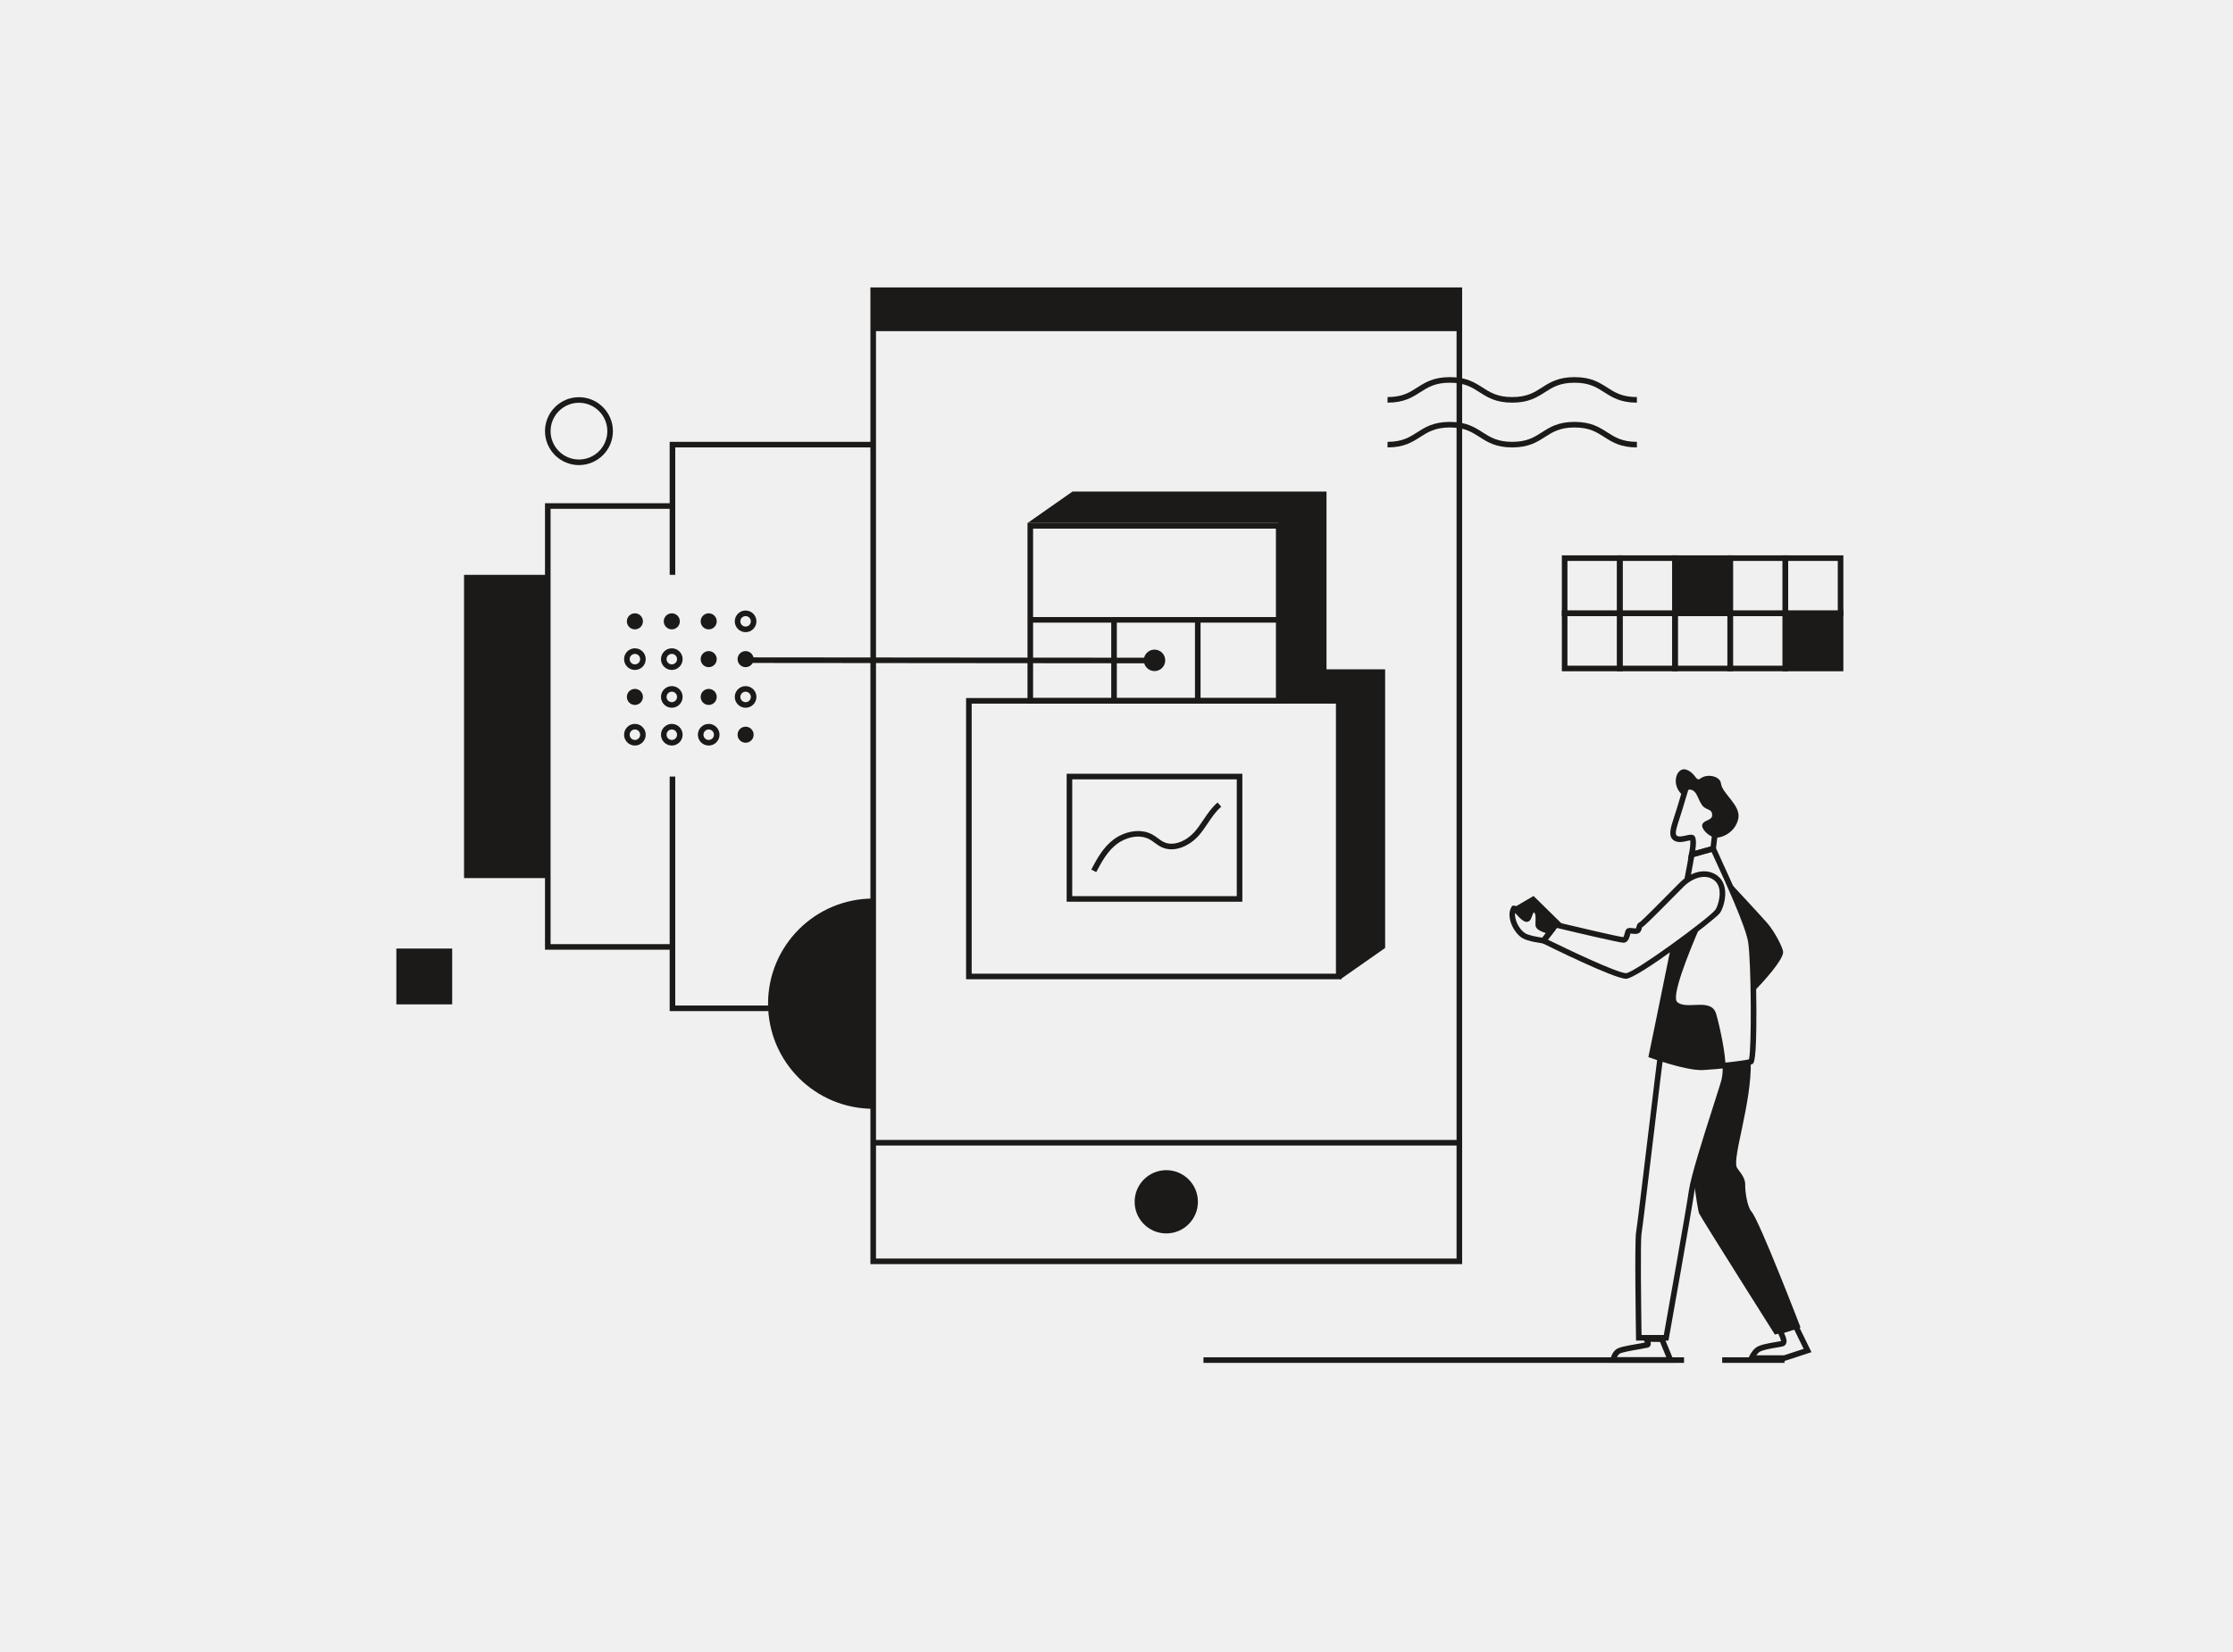
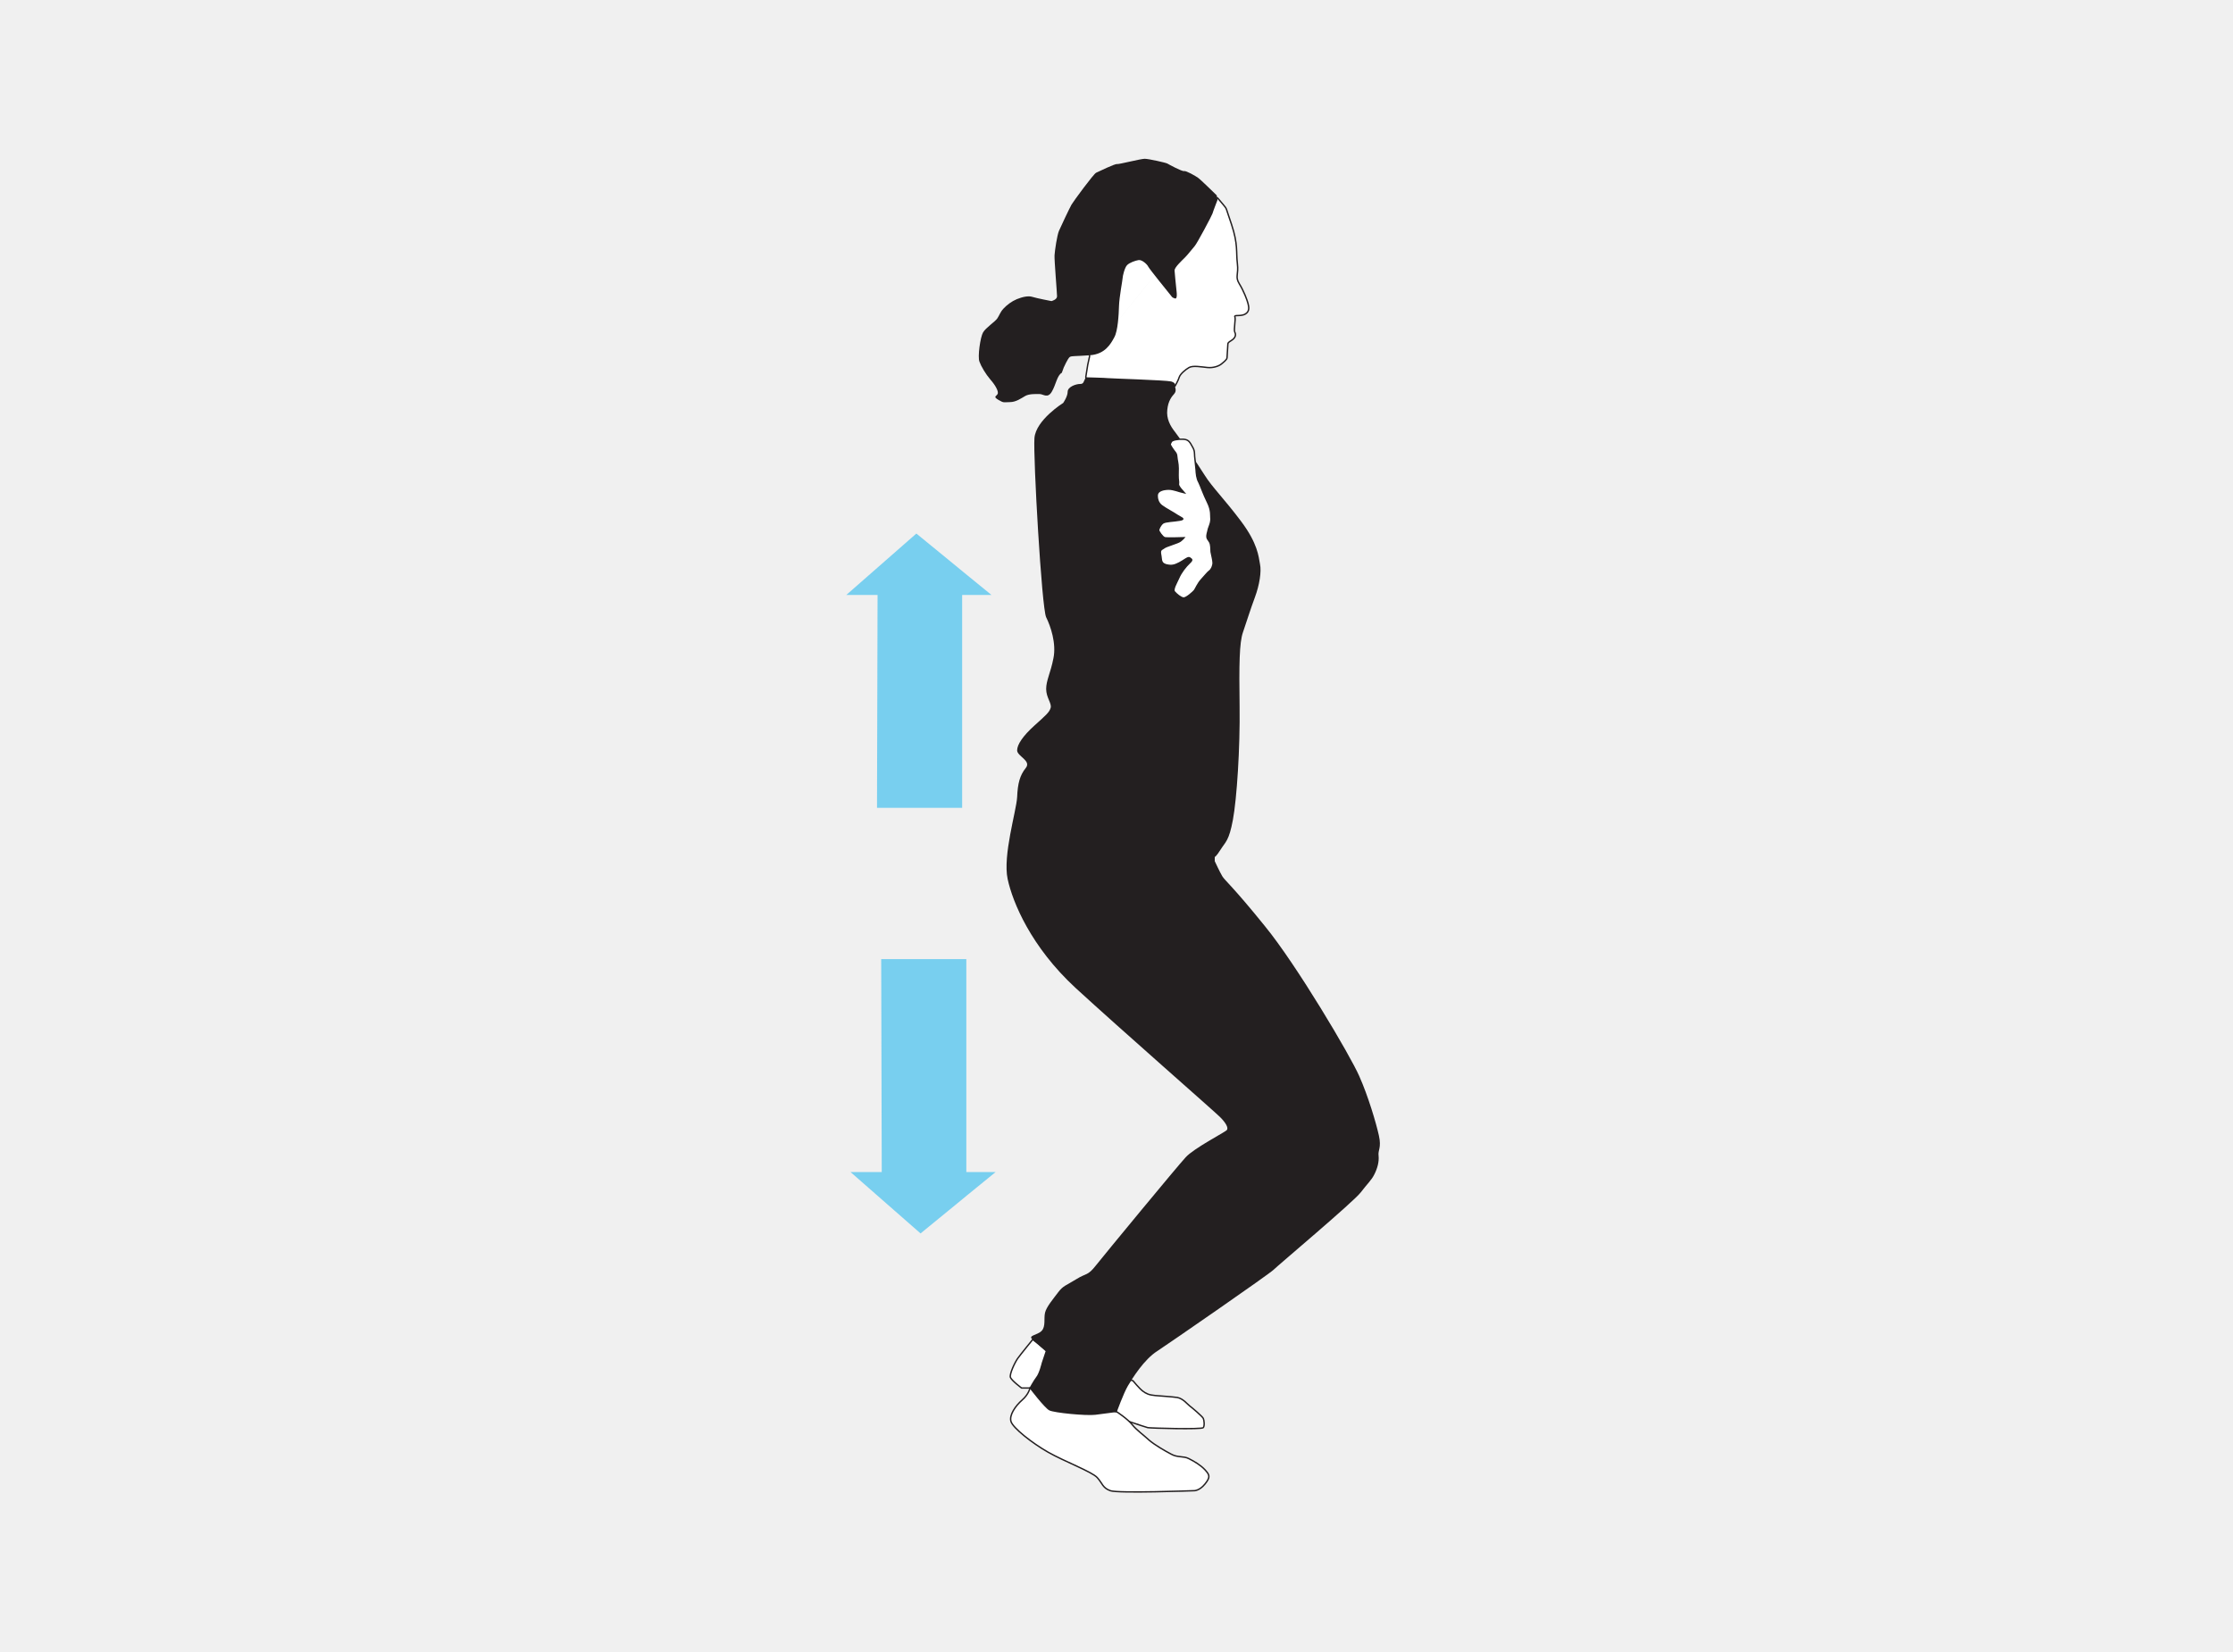
- <svg xmlns="http://www.w3.org/2000/svg" width="800px" height="592px" viewBox="0 0 800 592" version="1.1">
-   <g id="Scenarios" stroke="none" stroke-width="1" fill="none" fill-rule="evenodd">
-     <g id="-g-Exyte_Illustrations" transform="translate(-301, -842)" fill="#1B1A19">
-       <g id="Csort" transform="translate(443, 945)">
-         <polygon id="Fill-1" points="289.159 385.391 461.333 385.391 461.333 383.391 289.159 383.391" />
-         <path d="M171.834,348 L379.833,348 L379.833,2 L171.834,2 L171.834,348 Z M169.834,350 L381.833,350 L381.833,0 L169.834,0 L169.834,350 Z" id="Fill-2" />
-         <polygon id="Fill-3" points="24.25 211.667 54.25 211.667 54.25 103 24.25 103" />
-         <polyline id="Fill-4" points="98.917 237.333 53.25 237.333 53.25 77.333 98.917 77.333 98.917 79.333 55.25 79.333 55.25 235.333 98.917 235.333 98.917 237.333" />
-         <polyline id="Fill-5" points="99.917 103 97.917 103 97.917 55.333 170.834 55.333 170.834 57.333 99.917 57.333 99.917 103" />
-         <polyline id="Fill-6" points="170.834 259.333 97.917 259.333 97.917 175.279 99.917 175.279 99.917 257.333 170.834 257.333 170.834 259.333" />
-         <polygon id="Fill-7" points="170.834 15.667 380.833 15.667 380.833 1 170.834 1" />
-         <path d="M287.167,327.667 C287.167,333.926 282.093,339 275.833,339 C269.574,339 264.5,333.926 264.5,327.667 C264.5,321.408 269.574,316.333 275.833,316.333 C282.093,316.333 287.167,321.408 287.167,327.667" id="Fill-8" />
-         <path d="M170.834,219 C150.031,219 133.167,235.865 133.167,256.667 C133.167,277.47 150.031,294.333 170.834,294.333 L170.834,219" id="Fill-9" />
-         <polygon id="Fill-10" points="0 256.917 20 256.917 20 236.917 0 236.917" />
-         <path d="M65.417,41.333 C59.811,41.333 55.25,45.894 55.25,51.5 C55.25,57.107 59.811,61.667 65.417,61.667 C71.023,61.667 75.584,57.107 75.584,51.5 C75.584,45.894 71.023,41.333 65.417,41.333 Z M65.417,63.667 C58.708,63.667 53.25,58.209 53.25,51.5 C53.25,44.791 58.708,39.333 65.417,39.333 C72.126,39.333 77.584,44.791 77.584,51.5 C77.584,58.209 72.126,63.667 65.417,63.667 L65.417,63.667 Z" id="Fill-11" />
-         <path d="M88.339,119.66 C88.339,121.249 87.051,122.537 85.462,122.537 C83.872,122.537 82.584,121.249 82.584,119.66 C82.584,118.071 83.872,116.782 85.462,116.782 C87.051,116.782 88.339,118.071 88.339,119.66" id="Fill-12" />
-         <path d="M101.56,119.66 C101.56,121.249 100.271,122.537 98.682,122.537 C97.092,122.537 95.804,121.249 95.804,119.66 C95.804,118.071 97.092,116.782 98.682,116.782 C100.271,116.782 101.56,118.071 101.56,119.66" id="Fill-13" />
-         <path d="M114.78,119.66 C114.78,121.249 113.491,122.537 111.902,122.537 C110.313,122.537 109.024,121.249 109.024,119.66 C109.024,118.071 110.313,116.782 111.902,116.782 C113.491,116.782 114.78,118.071 114.78,119.66" id="Fill-14" />
-         <path d="M125.122,117.782 C124.087,117.782 123.244,118.624 123.244,119.66 C123.244,120.695 124.087,121.537 125.122,121.537 C126.158,121.537 127,120.695 127,119.66 C127,118.624 126.158,117.782 125.122,117.782 Z M125.122,123.537 C122.984,123.537 121.244,121.798 121.244,119.66 C121.244,117.521 122.984,115.782 125.122,115.782 C127.26,115.782 129,117.521 129,119.66 C129,121.798 127.26,123.537 125.122,123.537 L125.122,123.537 Z" id="Fill-15" />
-         <path d="M85.462,131.324 C84.426,131.324 83.584,132.166 83.584,133.202 C83.584,134.238 84.426,135.08 85.462,135.08 C86.497,135.08 87.339,134.238 87.339,133.202 C87.339,132.166 86.497,131.324 85.462,131.324 Z M85.462,137.08 C83.323,137.08 81.584,135.341 81.584,133.202 C81.584,131.064 83.323,129.324 85.462,129.324 C87.6,129.324 89.339,131.064 89.339,133.202 C89.339,135.341 87.6,137.08 85.462,137.08 L85.462,137.08 Z" id="Fill-16" />
-         <path d="M98.682,131.324 C97.646,131.324 96.804,132.166 96.804,133.202 C96.804,134.238 97.646,135.08 98.682,135.08 C99.717,135.08 100.56,134.238 100.56,133.202 C100.56,132.166 99.717,131.324 98.682,131.324 Z M98.682,137.08 C96.544,137.08 94.804,135.341 94.804,133.202 C94.804,131.064 96.544,129.324 98.682,129.324 C100.82,129.324 102.56,131.064 102.56,133.202 C102.56,135.341 100.82,137.08 98.682,137.08 L98.682,137.08 Z" id="Fill-17" />
-         <path d="M114.78,133.202 C114.78,134.791 113.491,136.08 111.902,136.08 C110.313,136.08 109.024,134.791 109.024,133.202 C109.024,131.613 110.313,130.324 111.902,130.324 C113.491,130.324 114.78,131.613 114.78,133.202" id="Fill-18" />
-         <path d="M128,133.202 C128,134.791 126.712,136.08 125.122,136.08 C123.533,136.08 122.244,134.791 122.244,133.202 C122.244,131.613 123.533,130.324 125.122,130.324 C126.712,130.324 128,131.613 128,133.202" id="Fill-19" />
-         <path d="M88.339,146.744 C88.339,148.334 87.051,149.622 85.462,149.622 C83.872,149.622 82.584,148.334 82.584,146.744 C82.584,145.155 83.872,143.867 85.462,143.867 C87.051,143.867 88.339,145.155 88.339,146.744" id="Fill-20" />
-         <path d="M98.682,144.867 C97.646,144.867 96.804,145.709 96.804,146.744 C96.804,147.78 97.646,148.622 98.682,148.622 C99.717,148.622 100.56,147.78 100.56,146.744 C100.56,145.709 99.717,144.867 98.682,144.867 Z M98.682,150.622 C96.544,150.622 94.804,148.883 94.804,146.744 C94.804,144.606 96.544,142.867 98.682,142.867 C100.82,142.867 102.56,144.606 102.56,146.744 C102.56,148.883 100.82,150.622 98.682,150.622 L98.682,150.622 Z" id="Fill-21" />
-         <path d="M114.78,146.744 C114.78,148.334 113.491,149.622 111.902,149.622 C110.313,149.622 109.024,148.334 109.024,146.744 C109.024,145.155 110.313,143.867 111.902,143.867 C113.491,143.867 114.78,145.155 114.78,146.744" id="Fill-22" />
-         <path d="M125.122,144.867 C124.087,144.867 123.244,145.709 123.244,146.744 C123.244,147.78 124.087,148.622 125.122,148.622 C126.158,148.622 127,147.78 127,146.744 C127,145.709 126.158,144.867 125.122,144.867 Z M125.122,150.622 C122.984,150.622 121.244,148.883 121.244,146.744 C121.244,144.606 122.984,142.867 125.122,142.867 C127.26,142.867 129,144.606 129,146.744 C129,148.883 127.26,150.622 125.122,150.622 L125.122,150.622 Z" id="Fill-23" />
-         <path d="M85.462,158.409 C84.426,158.409 83.584,159.251 83.584,160.287 C83.584,161.323 84.426,162.165 85.462,162.165 C86.497,162.165 87.339,161.323 87.339,160.287 C87.339,159.251 86.497,158.409 85.462,158.409 Z M85.462,164.165 C83.323,164.165 81.584,162.426 81.584,160.287 C81.584,158.149 83.323,156.409 85.462,156.409 C87.6,156.409 89.339,158.149 89.339,160.287 C89.339,162.426 87.6,164.165 85.462,164.165 L85.462,164.165 Z" id="Fill-24" />
-         <path d="M98.682,158.409 C97.646,158.409 96.804,159.251 96.804,160.287 C96.804,161.323 97.646,162.165 98.682,162.165 C99.717,162.165 100.56,161.323 100.56,160.287 C100.56,159.251 99.717,158.409 98.682,158.409 Z M98.682,164.165 C96.544,164.165 94.804,162.426 94.804,160.287 C94.804,158.149 96.544,156.409 98.682,156.409 C100.82,156.409 102.56,158.149 102.56,160.287 C102.56,162.426 100.82,164.165 98.682,164.165 L98.682,164.165 Z" id="Fill-25" />
-         <path d="M111.902,158.409 C110.866,158.409 110.024,159.251 110.024,160.287 C110.024,161.323 110.866,162.165 111.902,162.165 C112.938,162.165 113.78,161.323 113.78,160.287 C113.78,159.251 112.938,158.409 111.902,158.409 Z M111.902,164.165 C109.764,164.165 108.024,162.426 108.024,160.287 C108.024,158.149 109.764,156.409 111.902,156.409 C114.04,156.409 115.78,158.149 115.78,160.287 C115.78,162.426 114.04,164.165 111.902,164.165 L111.902,164.165 Z" id="Fill-26" />
-         <path d="M128,160.287 C128,161.876 126.712,163.165 125.122,163.165 C123.533,163.165 122.244,161.876 122.244,160.287 C122.244,158.698 123.533,157.409 125.122,157.409 C126.712,157.409 128,158.698 128,160.287" id="Fill-27" />
-         <path d="M226.115,149.125 L317.115,149.125 L317.115,84.438 L226.115,84.438 L226.115,149.125 Z M228.115,147.125 L315.115,147.125 L315.115,86.438 L228.115,86.438 L228.115,147.125 Z" id="Fill-28" />
-         <path d="M206.115,245.917 L336.615,245.917 L336.615,149.146 L206.115,149.146 L206.115,245.917 Z M204.115,247.917 L338.615,247.917 L338.615,147.146 L204.115,147.146 L204.115,247.917 Z" id="Fill-29" />
-         <polygon id="Fill-30" points="170.834 307.5 380.833 307.5 380.833 305.5 170.834 305.5" />
-         <path d="M242.143,218.134 L301.088,218.134 L301.088,176.279 L242.143,176.279 L242.143,218.134 Z M240.143,220.134 L303.088,220.134 L303.088,174.279 L240.143,174.279 L240.143,220.134 Z" id="Fill-31" />
-         <polyline id="Fill-32" points="272.114 134.7 124.313 134.569 124.315 132.569 272.116 132.7 272.114 134.7" />
-         <polyline id="Fill-33" points="333.24 136.855 354.24 136.855 354.24 236.708 338.115 248 338.115 148.146 316.115 148.146 316.115 84.438 226.115 84.438 242.24 73.147 333.24 73.147 333.24 136.855" />
-         <path d="M275.46,133.636 C275.46,135.759 273.738,137.48 271.615,137.48 C269.492,137.48 267.771,135.759 267.771,133.636 C267.771,131.513 269.492,129.791 271.615,129.791 C273.738,129.791 275.46,131.513 275.46,133.636" id="Fill-34" />
-         <path d="M419.552,115.782 L437.323,115.782 L437.323,98.01 L419.552,98.01 L419.552,115.782 Z M417.552,117.782 L439.323,117.782 L439.323,96.01 L417.552,96.01 L417.552,117.782 Z" id="Fill-35" />
-         <path d="M439.323,115.782 L457.095,115.782 L457.095,98.01 L439.323,98.01 L439.323,115.782 Z M437.323,117.782 L459.095,117.782 L459.095,96.01 L437.323,96.01 L437.323,117.782 Z" id="Fill-36" />
-         <polygon id="Fill-37" points="458.095 116.782 477.866 116.782 477.866 97.01 458.095 97.01" />
-         <path d="M459.095,115.782 L476.866,115.782 L476.866,98.01 L459.095,98.01 L459.095,115.782 Z M457.095,117.782 L478.866,117.782 L478.866,96.01 L457.095,96.01 L457.095,117.782 Z" id="Fill-38" />
-         <path d="M478.866,115.782 L496.637,115.782 L496.637,98.01 L478.866,98.01 L478.866,115.782 Z M476.866,117.782 L498.637,117.782 L498.637,96.01 L476.866,96.01 L476.866,117.782 Z" id="Fill-39" />
-         <path d="M419.552,135.553 L437.323,135.553 L437.323,117.782 L419.552,117.782 L419.552,135.553 Z M417.552,137.553 L439.323,137.553 L439.323,115.782 L417.552,115.782 L417.552,137.553 Z" id="Fill-40" />
-         <path d="M439.323,135.553 L457.095,135.553 L457.095,117.782 L439.323,117.782 L439.323,135.553 Z M437.323,137.553 L459.095,137.553 L459.095,115.782 L437.323,115.782 L437.323,137.553 Z" id="Fill-41" />
-         <path d="M459.095,135.553 L476.866,135.553 L476.866,117.782 L459.095,117.782 L459.095,135.553 Z M457.095,137.553 L478.866,137.553 L478.866,115.782 L457.095,115.782 L457.095,137.553 Z" id="Fill-42" />
-         <path d="M478.866,135.553 L496.637,135.553 L496.637,117.782 L478.866,117.782 L478.866,135.553 Z M476.866,137.553 L498.637,137.553 L498.637,115.782 L476.866,115.782 L476.866,137.553 Z" id="Fill-43" />
-         <path d="M498.637,115.782 L516.408,115.782 L516.408,98.01 L498.637,98.01 L498.637,115.782 Z M496.637,117.782 L518.408,117.782 L518.408,96.01 L496.637,96.01 L496.637,117.782 Z" id="Fill-44" />
-         <polygon id="Fill-45" points="497.637 136.553 517.408 136.553 517.408 116.782 497.637 116.782" />
-         <path d="M498.637,135.553 L516.408,135.553 L516.408,117.782 L498.637,117.782 L498.637,135.553 Z M496.637,137.553 L518.408,137.553 L518.408,115.782 L496.637,115.782 L496.637,137.553 Z" id="Fill-46" />
-         <path d="M446.107,375.404 L454.075,375.404 C455.172,369.263 462.029,330.819 463.063,323.63 C463.832,318.281 468.452,303.84 471.826,293.295 C473.343,288.556 474.652,284.462 474.832,283.565 C475.188,281.786 475.191,280.317 475.153,279.538 L454.265,272.475 C453.646,277.124 451.973,291.046 450.35,304.555 C448.322,321.423 446.408,337.356 446.107,339.012 C445.665,341.437 445.944,365.213 446.107,375.404 Z M455.749,377.404 L444.14,377.404 L444.123,376.42 C444.1,375.011 443.554,341.867 444.14,338.654 C444.43,337.057 446.43,320.413 448.364,304.317 C450.251,288.615 452.033,273.784 452.451,270.993 L452.629,269.811 L477.004,278.053 L477.088,278.665 C477.101,278.758 477.393,280.958 476.793,283.957 C476.592,284.965 475.392,288.715 473.731,293.906 C470.568,303.791 465.788,318.731 465.043,323.915 C463.919,331.727 455.977,376.132 455.897,376.579 L455.749,377.404 L455.749,377.404 Z" id="Fill-47" />
-         <path d="M467.538,280.471 C461.474,280.471 449.877,276.281 449.37,276.096 L448.558,275.801 L448.733,274.954 C448.775,274.752 452.953,254.525 456.764,235.671 L458.725,236.068 C455.358,252.725 451.703,270.453 450.868,274.503 C453.725,275.494 463.342,278.717 468.019,278.459 C473.716,278.175 482.536,277.138 484.59,276.618 C485.588,272.839 485.398,241.509 484.29,234.586 C483.372,228.85 476.053,212.912 472.535,205.254 C471.983,204.051 471.522,203.046 471.19,202.308 L464.963,204.059 C464.73,205.537 464.219,208.317 463.441,212.347 L461.478,211.968 C462.383,207.273 462.922,204.302 463.078,203.139 L463.166,202.488 L472.323,199.911 L472.67,200.714 C472.973,201.415 473.57,202.716 474.353,204.419 C477.907,212.159 485.304,228.264 486.265,234.27 C486.893,238.191 487.213,249.532 487.245,258.41 C487.316,277.712 486.392,278.082 485.649,278.379 C483.913,279.075 473.296,280.199 468.118,280.457 C467.932,280.466 467.737,280.471 467.538,280.471" id="Fill-48" />
-         <path d="M487.236,382.666 L497.173,382.666 L504.18,380.367 L500.822,373.506 L497.154,374.639 C498.047,376.587 498.239,377.64 497.9,378.457 C497.703,378.935 497.327,379.278 496.816,379.449 C496.453,379.569 495.832,379.675 494.674,379.867 C492.762,380.182 489.563,380.711 488.431,381.428 C487.994,381.705 487.579,382.182 487.236,382.666 Z M497.493,384.666 L483.952,384.666 L484.589,383.255 C484.702,383.003 485.746,380.761 487.36,379.739 C488.723,378.875 491.442,378.373 494.348,377.893 C495.029,377.781 495.732,377.664 496.059,377.585 C496.052,377.287 495.87,376.503 494.856,374.474 L494.328,373.419 L501.867,371.09 L506.986,381.55 L497.493,384.666 L497.493,384.666 Z" id="Fill-49" />
-         <path d="M437.315,383.333 L454.955,383.333 L452.731,377.901 L449.327,377.854 C449.467,378.384 449.459,378.838 449.239,379.239 C448.87,379.916 448.149,379.993 447.717,380.039 C447.544,380.058 447.38,380.076 447.262,380.116 C446.891,380.239 446.146,380.368 444.749,380.605 C442.861,380.926 438.932,381.593 438.211,382.133 C437.816,382.43 437.522,382.89 437.315,383.333 Z M457.936,385.333 L434.765,385.333 L434.959,384.169 C435,383.924 435.404,381.739 437.012,380.534 C438.038,379.764 440.848,379.24 444.414,378.633 C445.339,378.476 446.388,378.298 446.629,378.217 C446.867,378.138 447.096,378.1 447.297,378.075 C447.227,377.89 447.114,377.632 446.939,377.281 L446.203,375.811 L454.08,375.918 L457.936,385.333 L457.936,385.333 Z" id="Fill-50" />
-         <path d="M463.814,196.114 C463.973,196.114 464.124,196.127 464.268,196.156 C464.856,196.275 466.166,196.54 465.333,201.877 L470.839,200.328 L472.289,188.314 L468.134,180.465 L463.159,179.025 L460.838,186.74 C460.465,188.013 460.072,189.203 459.712,190.298 C458.794,193.081 457.927,195.709 458.671,196.407 C459.321,197.02 460.83,196.676 462.042,196.401 C462.704,196.249 463.298,196.114 463.814,196.114 Z M462.773,204.675 L463.088,203.077 C463.483,201.079 463.675,198.961 463.556,198.133 C463.254,198.175 462.827,198.273 462.486,198.35 C460.901,198.711 458.731,199.205 457.302,197.866 C455.628,196.294 456.544,193.517 457.813,189.672 C458.167,188.596 458.553,187.426 458.919,186.175 L458.921,186.167 L461.814,176.554 L469.505,178.78 L474.35,187.931 L472.665,201.893 L462.773,204.675 L462.773,204.675 Z" id="Fill-51" />
-         <path d="M460.548,181.719 C456.402,177.789 458.841,171.537 462.235,172.842 C465.629,174.148 465.525,177.255 467.195,175.975 C469.615,174.122 474.256,175.086 474.569,177.789 C474.989,181.408 481.736,185.539 480.771,190.334 C479.791,195.201 474.919,197.397 472.569,197.136 C470.22,196.874 467.273,193.939 467.902,192.372 C468.533,190.806 471.402,191.036 471.402,189.122 C471.402,186.599 469.194,187.572 467.736,185.455 C466.277,183.339 466.057,181.076 464.402,180.205 C462.472,179.189 460.548,181.719 460.548,181.719" id="Fill-52" />
-         <path d="M400.817,224.159 C400.447,226.5 402.26,230.047 404.372,231.414 C405.601,232.209 408.864,232.786 410.562,233.019 L411.837,231.382 C410.15,230.851 408.53,230.083 408.211,229.043 C408.058,228.546 408.084,227.916 408.117,227.118 C408.164,225.985 408.235,224.272 407.519,223.919 C407.275,224.155 406.957,225.028 406.816,225.414 C406.566,226.105 406.367,226.65 405.972,226.978 C404.494,228.206 402.72,226.254 401.155,224.529 C401.05,224.413 400.934,224.285 400.817,224.159 Z M411.443,235.141 L410.885,235.076 C410.32,235.011 405.307,234.401 403.286,233.094 C399.954,230.937 397.522,225.185 399.505,222.032 L399.77,221.612 L400.341,221.519 C401.061,221.469 401.558,221.997 402.636,223.185 C403.158,223.761 404.168,224.873 404.748,225.233 C404.811,225.076 404.879,224.888 404.937,224.732 C405.306,223.715 405.765,222.451 406.808,222.031 C407.159,221.89 407.721,221.791 408.399,222.123 C410.288,223.049 410.185,225.547 410.115,227.201 C410.097,227.655 410.071,228.277 410.123,228.455 C410.358,228.738 412.121,229.442 413.781,229.845 L415.285,230.21 L411.443,235.141 L411.443,235.141 Z" id="Fill-53" />
-         <path d="M412.542,233.731 C420.127,237.468 437.143,245.547 440.529,245.75 C443.571,245.589 469.988,226.273 472.534,223.047 C473.503,221.821 475.44,215.701 472.612,212.873 C469.561,209.822 464.642,211.41 461.359,214.555 C460.965,214.933 459.76,216.156 458.195,217.741 C448.787,227.277 446.985,228.942 446.306,229.297 C446.274,229.393 446.238,229.53 446.212,229.63 C446.063,230.205 445.814,231.169 444.842,231.523 C444.165,231.77 443.373,231.673 442.674,231.589 C442.511,231.57 442.297,231.543 442.124,231.531 C442.09,231.653 442.054,231.791 442.023,231.909 C441.747,232.962 441.285,234.727 439.734,234.831 C439.721,234.832 439.705,234.832 439.689,234.832 C438.166,234.833 422.994,231.253 415.811,229.537 L412.542,233.731 Z M440.492,247.749 C440.471,247.749 440.45,247.749 440.43,247.747 C435.843,247.493 413.13,236.259 410.555,234.979 L409.459,234.434 L415.024,227.293 L415.65,227.443 C424.125,229.47 437.916,232.677 439.562,232.829 C439.773,232.608 439.991,231.77 440.088,231.402 C440.257,230.756 440.379,230.29 440.71,229.959 C441.264,229.404 442.065,229.5 442.914,229.604 C443.318,229.652 443.931,229.728 444.158,229.643 C444.151,229.612 444.23,229.309 444.276,229.128 C444.41,228.61 444.63,227.763 445.449,227.486 C446.549,226.699 453.433,219.72 456.772,216.335 C458.356,214.731 459.576,213.493 459.976,213.112 C464.621,208.659 470.531,207.963 474.026,211.459 C477.769,215.201 475.55,222.455 474.105,224.286 C472.106,226.818 444.648,247.747 440.492,247.749 L440.492,247.749 Z" id="Fill-54" />
-         <polygon id="Fill-55" points="227.115 120.125 317.115 120.125 317.115 118.125 227.115 118.125" />
-         <polygon id="Fill-56" points="256.115 148.146 258.115 148.146 258.115 119.125 256.115 119.125" />
-         <polygon id="Fill-57" points="286.115 148.146 288.115 148.146 288.115 119.125 286.115 119.125" />
-         <path d="M250.742,209.534 L248.969,208.608 C251.188,204.36 253.316,200.619 256.913,197.872 C260.381,195.225 266.216,193.524 270.834,196.049 C271.566,196.449 272.217,196.927 272.847,197.39 C273.603,197.947 274.316,198.472 275.114,198.826 C278.726,200.428 283.341,198.12 286.037,195.016 C287.152,193.73 288.131,192.275 289.078,190.867 C290.554,188.672 292.079,186.403 294.22,184.58 L295.517,186.104 C293.585,187.747 292.202,189.804 290.737,191.983 C289.757,193.441 288.743,194.949 287.547,196.326 C284.467,199.874 279.007,202.74 274.304,200.654 C273.307,200.211 272.471,199.596 271.661,199.001 C271.059,198.558 270.489,198.139 269.875,197.804 C266.041,195.705 261.097,197.195 258.126,199.462 C254.857,201.959 252.848,205.5 250.742,209.534" id="Fill-58" />
-         <polygon id="Fill-59" points="475 385.391 497.333 385.391 497.333 383.391 475 383.391" />
-         <path d="M444.438,41.29 C438.563,41.29 435.6,39.394 432.733,37.56 C429.989,35.803 427.397,34.144 422.107,34.144 C416.816,34.144 414.224,35.803 411.48,37.559 C408.613,39.394 405.65,41.29 399.775,41.29 C393.899,41.29 390.935,39.394 388.068,37.56 C385.323,35.803 382.732,34.144 377.44,34.144 C372.148,34.144 369.556,35.803 366.811,37.56 C363.944,39.394 360.981,41.29 355.105,41.29 L355.105,39.29 C360.396,39.29 362.987,37.631 365.733,35.875 C368.599,34.04 371.563,32.144 377.44,32.144 C383.316,32.144 386.28,34.04 389.147,35.875 C391.892,37.631 394.483,39.29 399.775,39.29 C405.065,39.29 407.657,37.631 410.401,35.875 C413.268,34.04 416.231,32.144 422.107,32.144 C427.983,32.144 430.945,34.04 433.812,35.875 C436.556,37.631 439.148,39.29 444.438,39.29 L444.438,41.29" id="Fill-60" />
-         <path d="M444.438,57.333 C438.563,57.333 435.6,55.437 432.733,53.603 C429.989,51.846 427.397,50.187 422.107,50.187 C416.816,50.187 414.224,51.846 411.48,53.602 C408.613,55.437 405.65,57.333 399.775,57.333 C393.899,57.333 390.935,55.437 388.068,53.603 C385.323,51.846 382.732,50.187 377.44,50.187 C372.148,50.187 369.556,51.846 366.811,53.603 C363.944,55.437 360.981,57.333 355.105,57.333 L355.105,55.333 C360.396,55.333 362.987,53.674 365.733,51.918 C368.599,50.083 371.563,48.187 377.44,48.187 C383.316,48.187 386.28,50.083 389.147,51.918 C391.892,53.674 394.483,55.333 399.775,55.333 C405.065,55.333 407.657,53.674 410.401,51.918 C413.268,50.083 416.231,48.187 422.107,48.187 C427.983,48.187 430.945,50.083 433.812,51.918 C436.556,53.674 439.148,55.333 444.438,55.333 L444.438,57.333" id="Fill-61" />
-         <path d="M485.5,331.191 C483.86,329.315 483.17,323.465 483.242,321.722 C483.367,318.722 480.755,316.451 480.242,315.347 C478.573,311.753 485.555,292.417 485.242,277.451 L476.027,278.67 C476.1,280.319 476.1,282.326 475.813,283.761 C475.306,286.295 467.402,309.423 464.786,320.215 C465.69,326.588 466.427,331.215 466.742,331.847 C467.89,334.142 493.882,375.256 493.882,375.256 L503.061,372.675 C503.061,372.675 488.367,334.472 485.5,331.191" id="Fill-62" />
-         <path d="M485.277,234.428 C485.736,237.298 486.058,244.672 486.186,252.521 C490.045,248.504 496.833,241.03 496.833,238.166 C496.833,236.838 493.936,231.02 491.186,227.846 C489.326,225.701 481.591,217.344 476.775,212.158 C480.359,220.15 484.58,230.071 485.277,234.428" id="Fill-63" />
-         <path d="M472.833,260.333 C471.083,254.333 462.256,259.083 458.89,256.083 C456.725,254.154 462.596,239.355 467.062,229.037 C464.405,231.118 461.192,233.533 457.916,235.904 C454.124,255.331 449.712,275.157 449.712,275.157 C449.712,275.157 462.332,279.745 468.068,279.458 C469.947,279.365 473.749,279.031 476.098,278.802 C476.373,275.957 474.4,265.706 472.833,260.333" id="Fill-64" />
-         <path d="M400.352,222.564 C400.733,221.956 404.102,227.232 405.333,226.208 C405.926,225.716 406.302,222.208 407.958,223.021 C409.841,223.944 408.833,227.666 409.167,228.749 C409.433,229.615 412.058,230.413 413.109,230.702 L417.337,227.828 L407.417,218.083 L400,222.416 L400.284,222.696 C400.309,222.653 400.325,222.605 400.352,222.564" id="Fill-65" />
-       </g>
+ <svg xmlns="http://www.w3.org/2000/svg" version="1.1" id="Layer_1" x="0px" y="0px" viewBox="0 0 800 592" style="enable-background:new 0 0 800 592;" xml:space="preserve">
+   <style type="text/css">
+ 	.st0{fill:#FFFFFF;stroke:#231F20;stroke-width:0.5;stroke-miterlimit:10;}
+ 	.st1{fill:#231F20;}
+ 	.st2{opacity:0.5;fill:#00ADEE;}
+ </style>
+   <g>
+     <g>
+       <path class="st0" d="M370,480c0,0-4.4,5.4-5.4,6.8s-3,5.6-2.6,6.8c0.5,1.2,4,3.8,4,3.8h3c0,0,41.1,14,42.2,14.2    c1,0.2,19.4,0.7,19.9,0c0.5-0.7,0.3-2.6,0-3.3c-0.3-0.7-4.2-4-4.9-4.5c-0.7-0.5-2.3-2.6-4.4-3c-2.1-0.3-5.6-0.5-7.9-0.7    c-2.3-0.2-3.3-0.7-4.5-1.6c-1.2-0.9-3.5-3.7-3.5-3.7l-28.3-8.9L370,480z" />
+       <path class="st0" d="M369,497.4c0,0-0.4,2.2-2.8,4.3c-2.4,2.1-4.7,5.4-4,7.7c0.7,2.3,7.5,7.7,13.3,11s15.7,7,17.6,9.1    s1.9,3.7,4.7,4.7s29.8,0,29.8,0s2,0.2,4.1-2.4c2.1-2.6,1.6-3.3,0-5.1c-1.6-1.7-3.8-3-5.8-4c-1.9-1-4-0.3-6.3-1.6    c-2.3-1.2-5.9-3.3-7.9-5c-1.9-1.8-4.4-3.5-6.1-5.6c-1.7-2.1-5.4-4.5-5.4-4.5L369,497.4z" />
+       <path class="st0" d="M436.1,70.8l2.2,2.6c1.4,1.7,0.7,0.7,2.9,7c2.4,7.2,1.6,9.9,2.1,14s-0.9,4.7,0.7,7.3c1.6,2.6,2.8,5.8,3.1,7    s0.7,2.8-0.9,3.8c-1.6,1-4.2,0.2-3.8,1s-0.5,4.7,0,5.6s0.1,1.9-0.8,2.6c-0.9,0.7-1.7,0.9-1.7,1.6c0,0.7-0.3,4.2-0.3,4.9    c0,0.7-1.5,1.8-2.1,2.3c-0.9,0.7-2.8,1.4-4.9,1.2c-2.1-0.2-5.2-0.8-6.6,0s-3.1,2.3-3.5,3.4c-0.3,1.1-1.5,3.2-1.5,3.2    s-32.5,4-31.8,2.6c0.7-1.4-0.2-5.8-0.2-5.8l0.7-4.4l0.7-3.2" />
+       <path class="st1" d="M389,135.2c-0.9,1.7-0.7,2.4-2.1,2.4s-4.4,1-4.4,2.8c0,1.7-1.6,4-1.6,4s-9.8,6.1-10.3,12.6    c-0.5,6.6,2.6,61,4.2,64.2s3.7,9.4,2.6,14.7c-1,5.2-2.6,7.9-2.6,11s2.1,5.2,1.6,6.8s-1.7,2.6-5.8,6.3c-4.1,3.7-6.2,6.8-6.2,8.9    s5.2,3.7,3.1,6.3s-2.9,5.5-3.1,10.5c-0.3,5-5.2,20.9-3.4,29.3s8.4,24.3,24.3,39c16,14.7,49.7,44.2,51.8,46.3    c2.1,2.1,3.1,3.9,2.4,4.7c-0.8,0.8-11.8,6.5-14.7,9.7c-2.9,3.1-29.2,35-32.2,38.8c-3,3.8-3.3,2.6-7,4.9c-3.7,2.3-4.7,2.3-6.5,4.7    s-4.2,5.2-4.7,7.3c-0.5,2.1,0.3,4.9-1.2,6.5s-5.1,1.6-3.3,3.1c1.7,1.6,4.7,4.2,4.7,4.2l-1.4,4.2c0,0-0.9,3.8-2,5.1    c-1,1.3-2.4,3.9-2.4,3.9s5.4,7.1,7.1,8c1.7,0.9,13.2,2,16.5,1.6c3.3-0.4,7.7-1,7.7-1s2.4-6.7,4-9.4c1.6-2.7,5.8-9.5,10.6-12.5    c4.7-3.1,40-27.5,41.6-29.1s28.6-24.3,31.2-27.7c2.6-3.4,3.8-4.3,4.9-6.5s1.7-4.5,1.5-6.6c-0.3-2.1,1.1-2.8,0.1-7.3    c-1-4.5-3.8-14-7-21.2c-3.1-7.2-22.5-40-33.9-53.9c-11.3-14-14.3-16.3-15.2-17.8c-0.9-1.5-2.7-5.4-2.7-5.4l0-1.5    c0,0,0.5-0.1,2.2-2.8s2.9-3,4.3-10.5c1.4-7.5,2.6-25.7,2.4-40.7c-0.2-15-0.1-22.8,1.2-26.5c1.3-3.8,2.7-8.3,4.3-12.6    c1.6-4.3,2.4-9.2,1.8-11.9c-0.5-2.7-0.8-7.3-6.7-15.2s-10.5-12.4-13.1-16.6c-2.6-4.2-9.2-13.7-10.7-15.6c-1.6-2-3.1-4.7-2.7-7.9    c0.3-3.1,1.6-4.7,2.5-5.7c0.9-1,0.3-2.4,0.3-2.4s0.7-1.4-1.4-2c-2.1-0.5-22.4-1.1-22.8-1.2S389,135.2,389,135.2z" />
+       <path class="st0" d="M424.3,176.6c-2.2-0.5-3.8-1.3-5.6-1.3s-3.9,0.5-4.1,2c-0.1,1.4,0.3,2.9,1.6,3.9c1.3,1,4.2,2.5,5.5,3.4    c1.3,0.9,3.3,1.4,1,1.8c-2.2,0.4-5,0.4-6,1c-1,0.7-1.6,2.2-1.6,2.6s1.4,2.5,2.2,2.7s6.9,0,6.9,0s-0.4,0.5-1.3,1.2    s-5.1,1.8-5.8,2.4s-1.7,0.5-1.3,2.4c0.4,1.8-0.1,3.1,2,3.7c2.1,0.5,3.1,0.1,4.7-0.7c1.6-0.8,3.1-2.2,3.7-1.8    c0.5,0.5,1.4,0.5,0,1.8c-1.4,1.3-3.1,3.5-3.9,5.4c-0.8,1.8-2.3,4.2-1.5,5c0.7,0.8,2.2,2.1,3.2,2.2s3.5-2.2,3.9-2.7    c0.4-0.5,1.2-2.5,2.5-3.9s2.2-2.6,2.9-3.1s1.3-1.8,1.3-2.9c0-1-0.5-2.7-0.7-3.9c-0.1-1.2,0-2.5-0.5-3.5c-0.5-1-1.3-1.2-0.9-3    c0.4-1.8,0.5-2.1,0.9-3.1c0.4-1,0.5-2.2,0.4-2.7s0.3-2.5-1.2-5.5s-2.4-5.8-3.1-7.2c-0.8-1.4-0.9-3.1-1-4.5    c-0.1-1.3-0.4-3.5-0.5-4.7c-0.1-1.2,0.1-2-0.8-3.5c-0.9-1.6-1.3-2.6-3.3-2.7s-4.1,0.3-4.3,1s-0.8,0.5,0.3,2.1    c1,1.6,1.6,1.7,1.7,3.1c0.1,1.4,0.5,2.4,0.5,4.2c0,1.8-0.1,3.4,0.1,4.6s-0.5,1,0.8,2.7C424.3,176.6,424.3,176.6,424.3,176.6z" />
+       <polyline class="st0" points="390.4,127.6 386.9,116 395.3,86 436.1,70.8   " />
+       <path class="st1" d="M380.4,133.6c-1.7,0.9-2.1,4.3-3.6,6.8c-1.5,2.5-3,0.8-4.4,0.8c-1.4,0-3.7-0.1-5.1,0.7    c-1.4,0.8-3.3,2.2-5.5,2.2s-2.1,0.4-4.1-0.8c-2-1.2-0.8-1.2-0.3-2.1c0.5-0.9-0.9-3.3-2.6-5.2c-1.7-2-3.3-4.7-3.9-6.4    c-0.7-1.7,0.3-8.8,1.3-10.5s4.3-3.8,5.1-5c0.8-1.2,1-2.2,2.2-3.5s2.9-2.6,4.8-3.4c2-0.8,4.1-1.3,5.6-0.8c1.6,0.5,6.8,1.5,6.8,1.5    s2-0.5,2-1.7c0-1.2-1-13-0.9-14.7s0.9-7.2,1.6-8.8c0.7-1.6,3.8-8.2,4.5-9.4s7.9-11,8.8-11.4c0.9-0.4,6.8-3.3,7.5-3.1    c0.7,0.1,8.5-1.9,9.9-1.9s7.6,1.4,8.1,1.7s5.3,2.9,6,2.7s4.2,1.8,5,2.4c0.8,0.5,6.7,6.3,6.7,6.3l0.3,1.6c0,0-1.7,4.4-1.8,4.9    s-5.5,10.7-6.4,11.7c-0.9,1-2.3,2.9-3.5,4.1c-1.2,1.2-3.7,3.5-3.7,4.6c0.1,1.1,0.4,4.8,0.7,7.3c0.3,2.5-0.1,3-0.7,2.7    c-0.6-0.3-0.6,0-1.4-1.1c-0.9-1.1-7.6-9.4-8-10.2c-0.4-0.9-2.3-2.6-3.5-2.4c-1.2,0.2-3.2,0.9-4.1,1.8s-1.6,4-1.6,4.6    s-1.2,6.8-1.3,10c-0.1,3.2-0.4,9-1.7,11.3c-1.3,2.4-3.3,6-8.7,6.4c-5.4,0.4-6.5,0.2-7.2,0.6s-2.2,3.8-2.2,3.8L380.4,133.6z" />
    </g>
+     <path class="st2" d="M315.9,420h-11.2l25.1,22l13.2-10.8l3.4-2.8l0,0l10.3-8.4h-10.5l0,0c0-18.8,0-66.5,0-76.3l-30.5,0" />
+     <path class="st2" d="M314.4,213.2h-11.2l25.1-22l13.2,10.8l3.4,2.8l0,0l10.3,8.4l-10.5,0l0,0c0,18.8,0,66.5,0,76.3l-30.5,0" />
  </g>
</svg>
